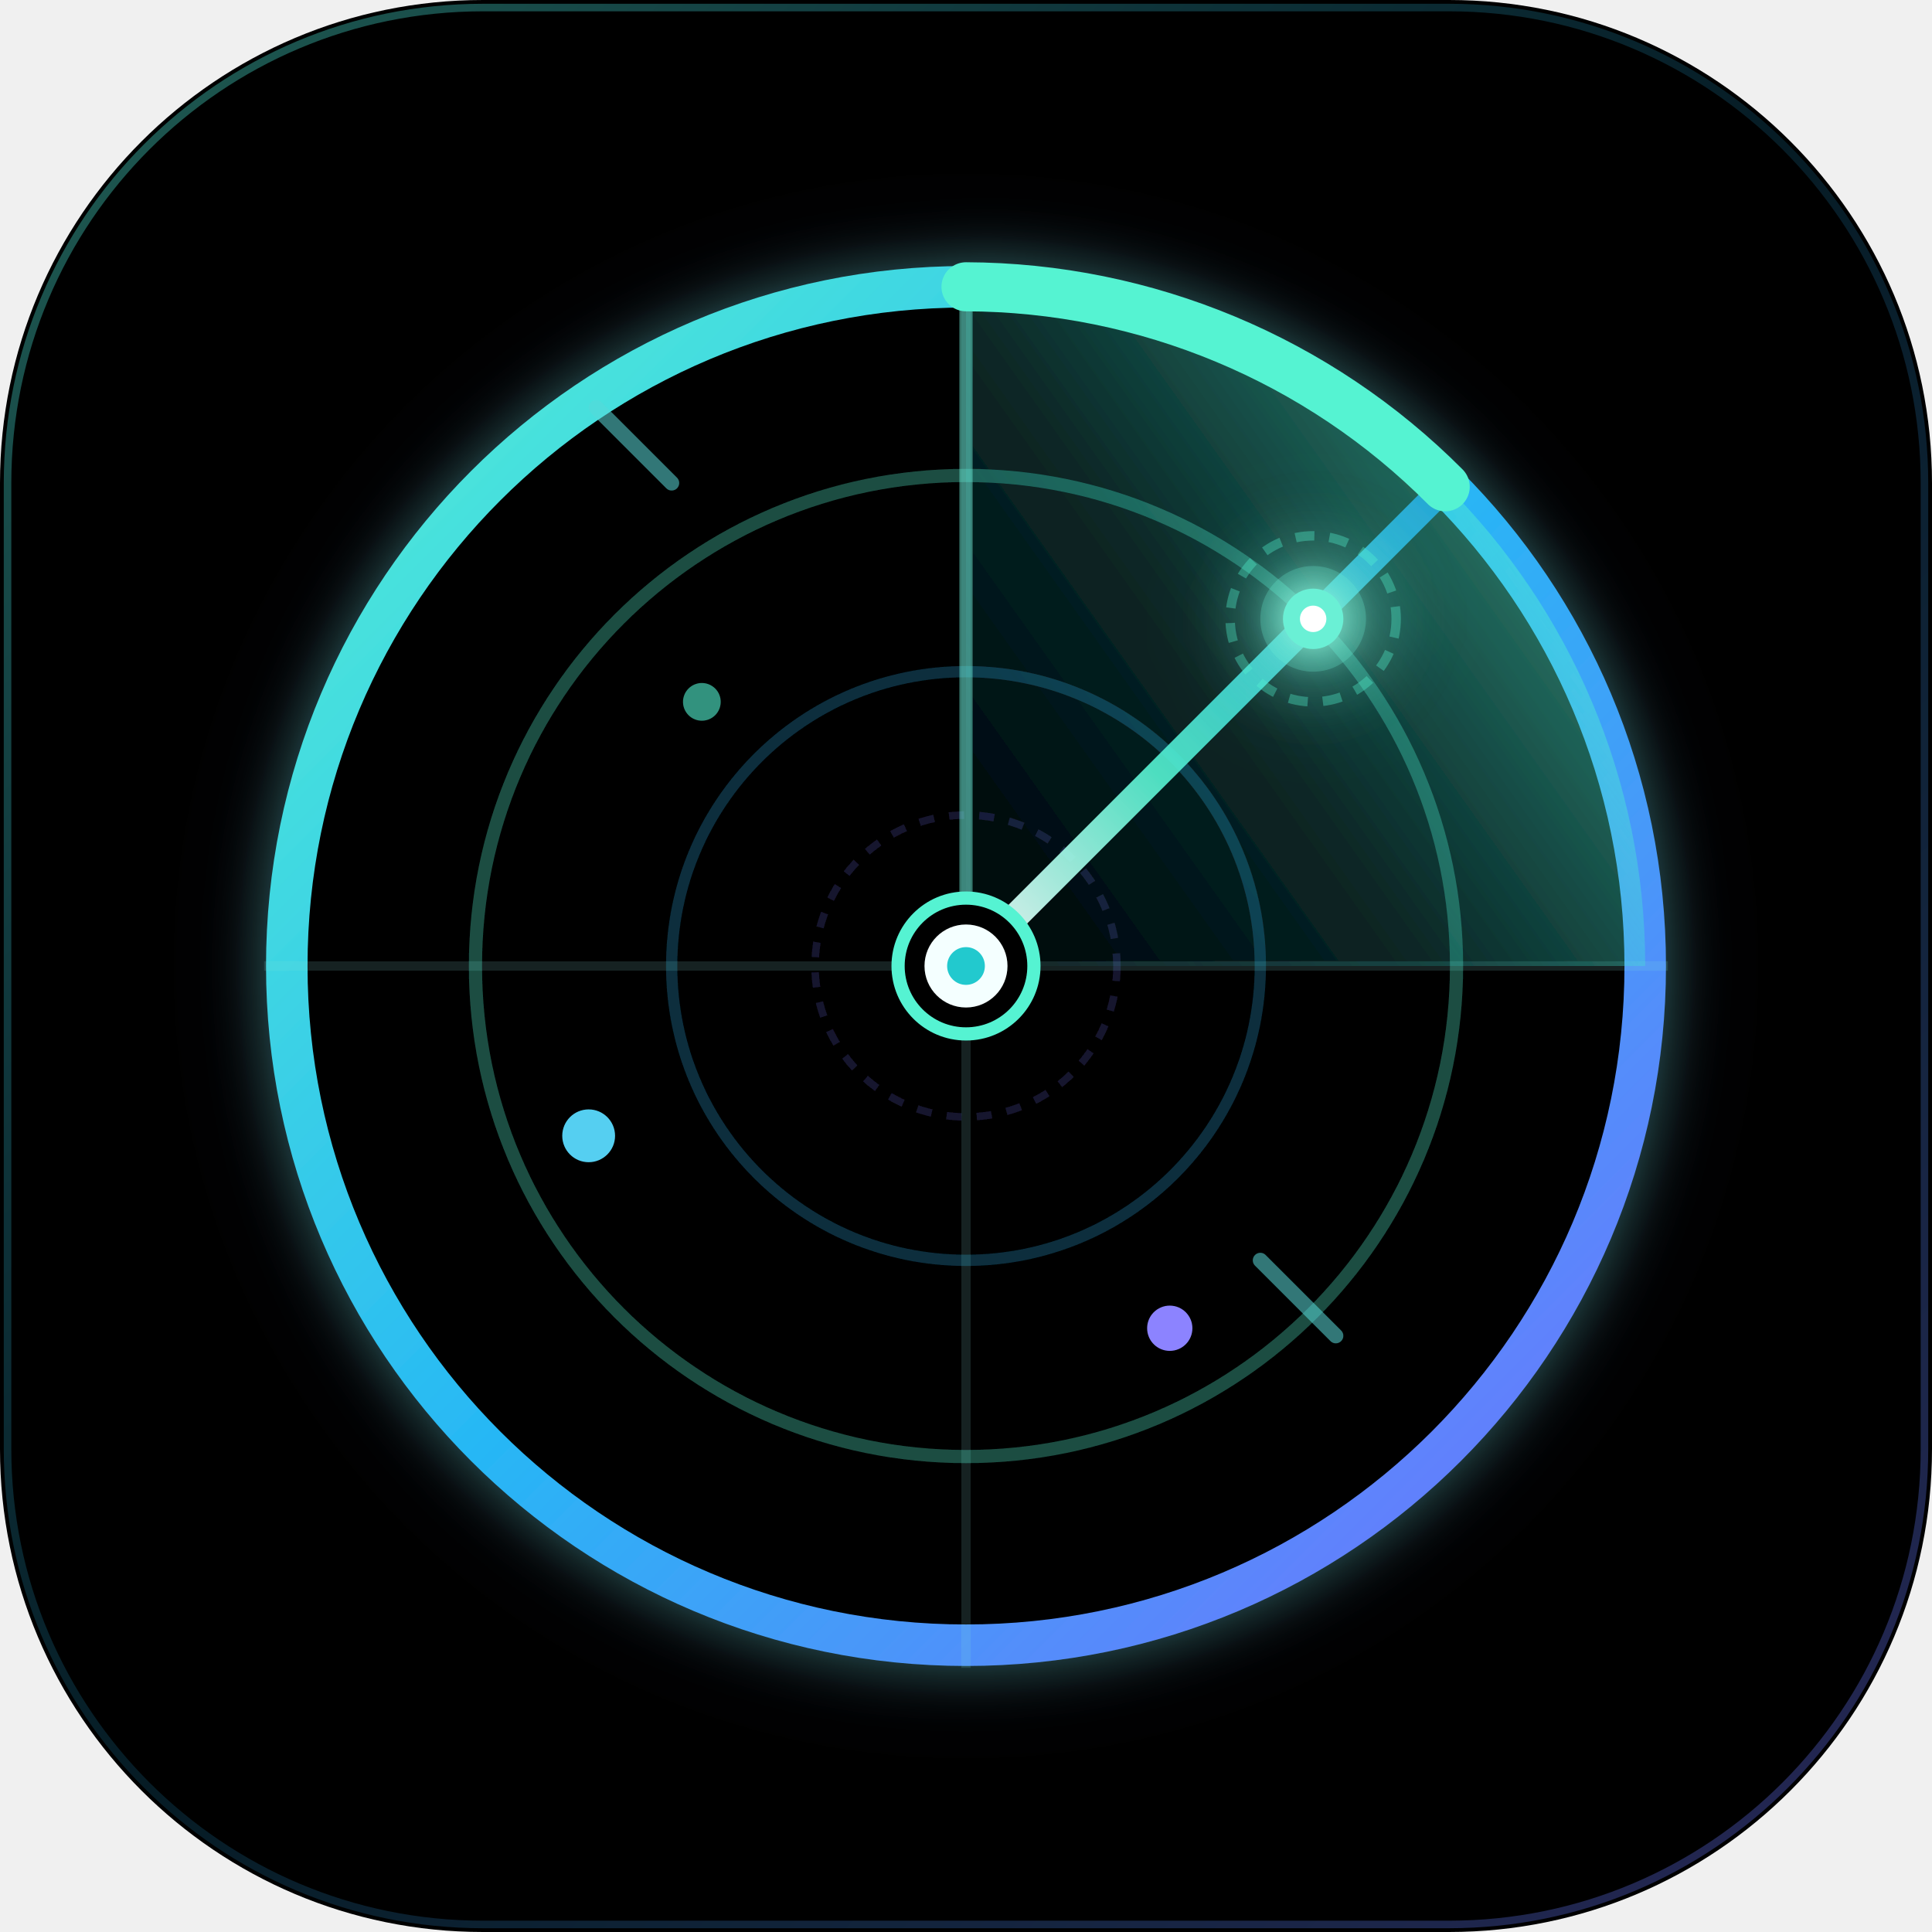
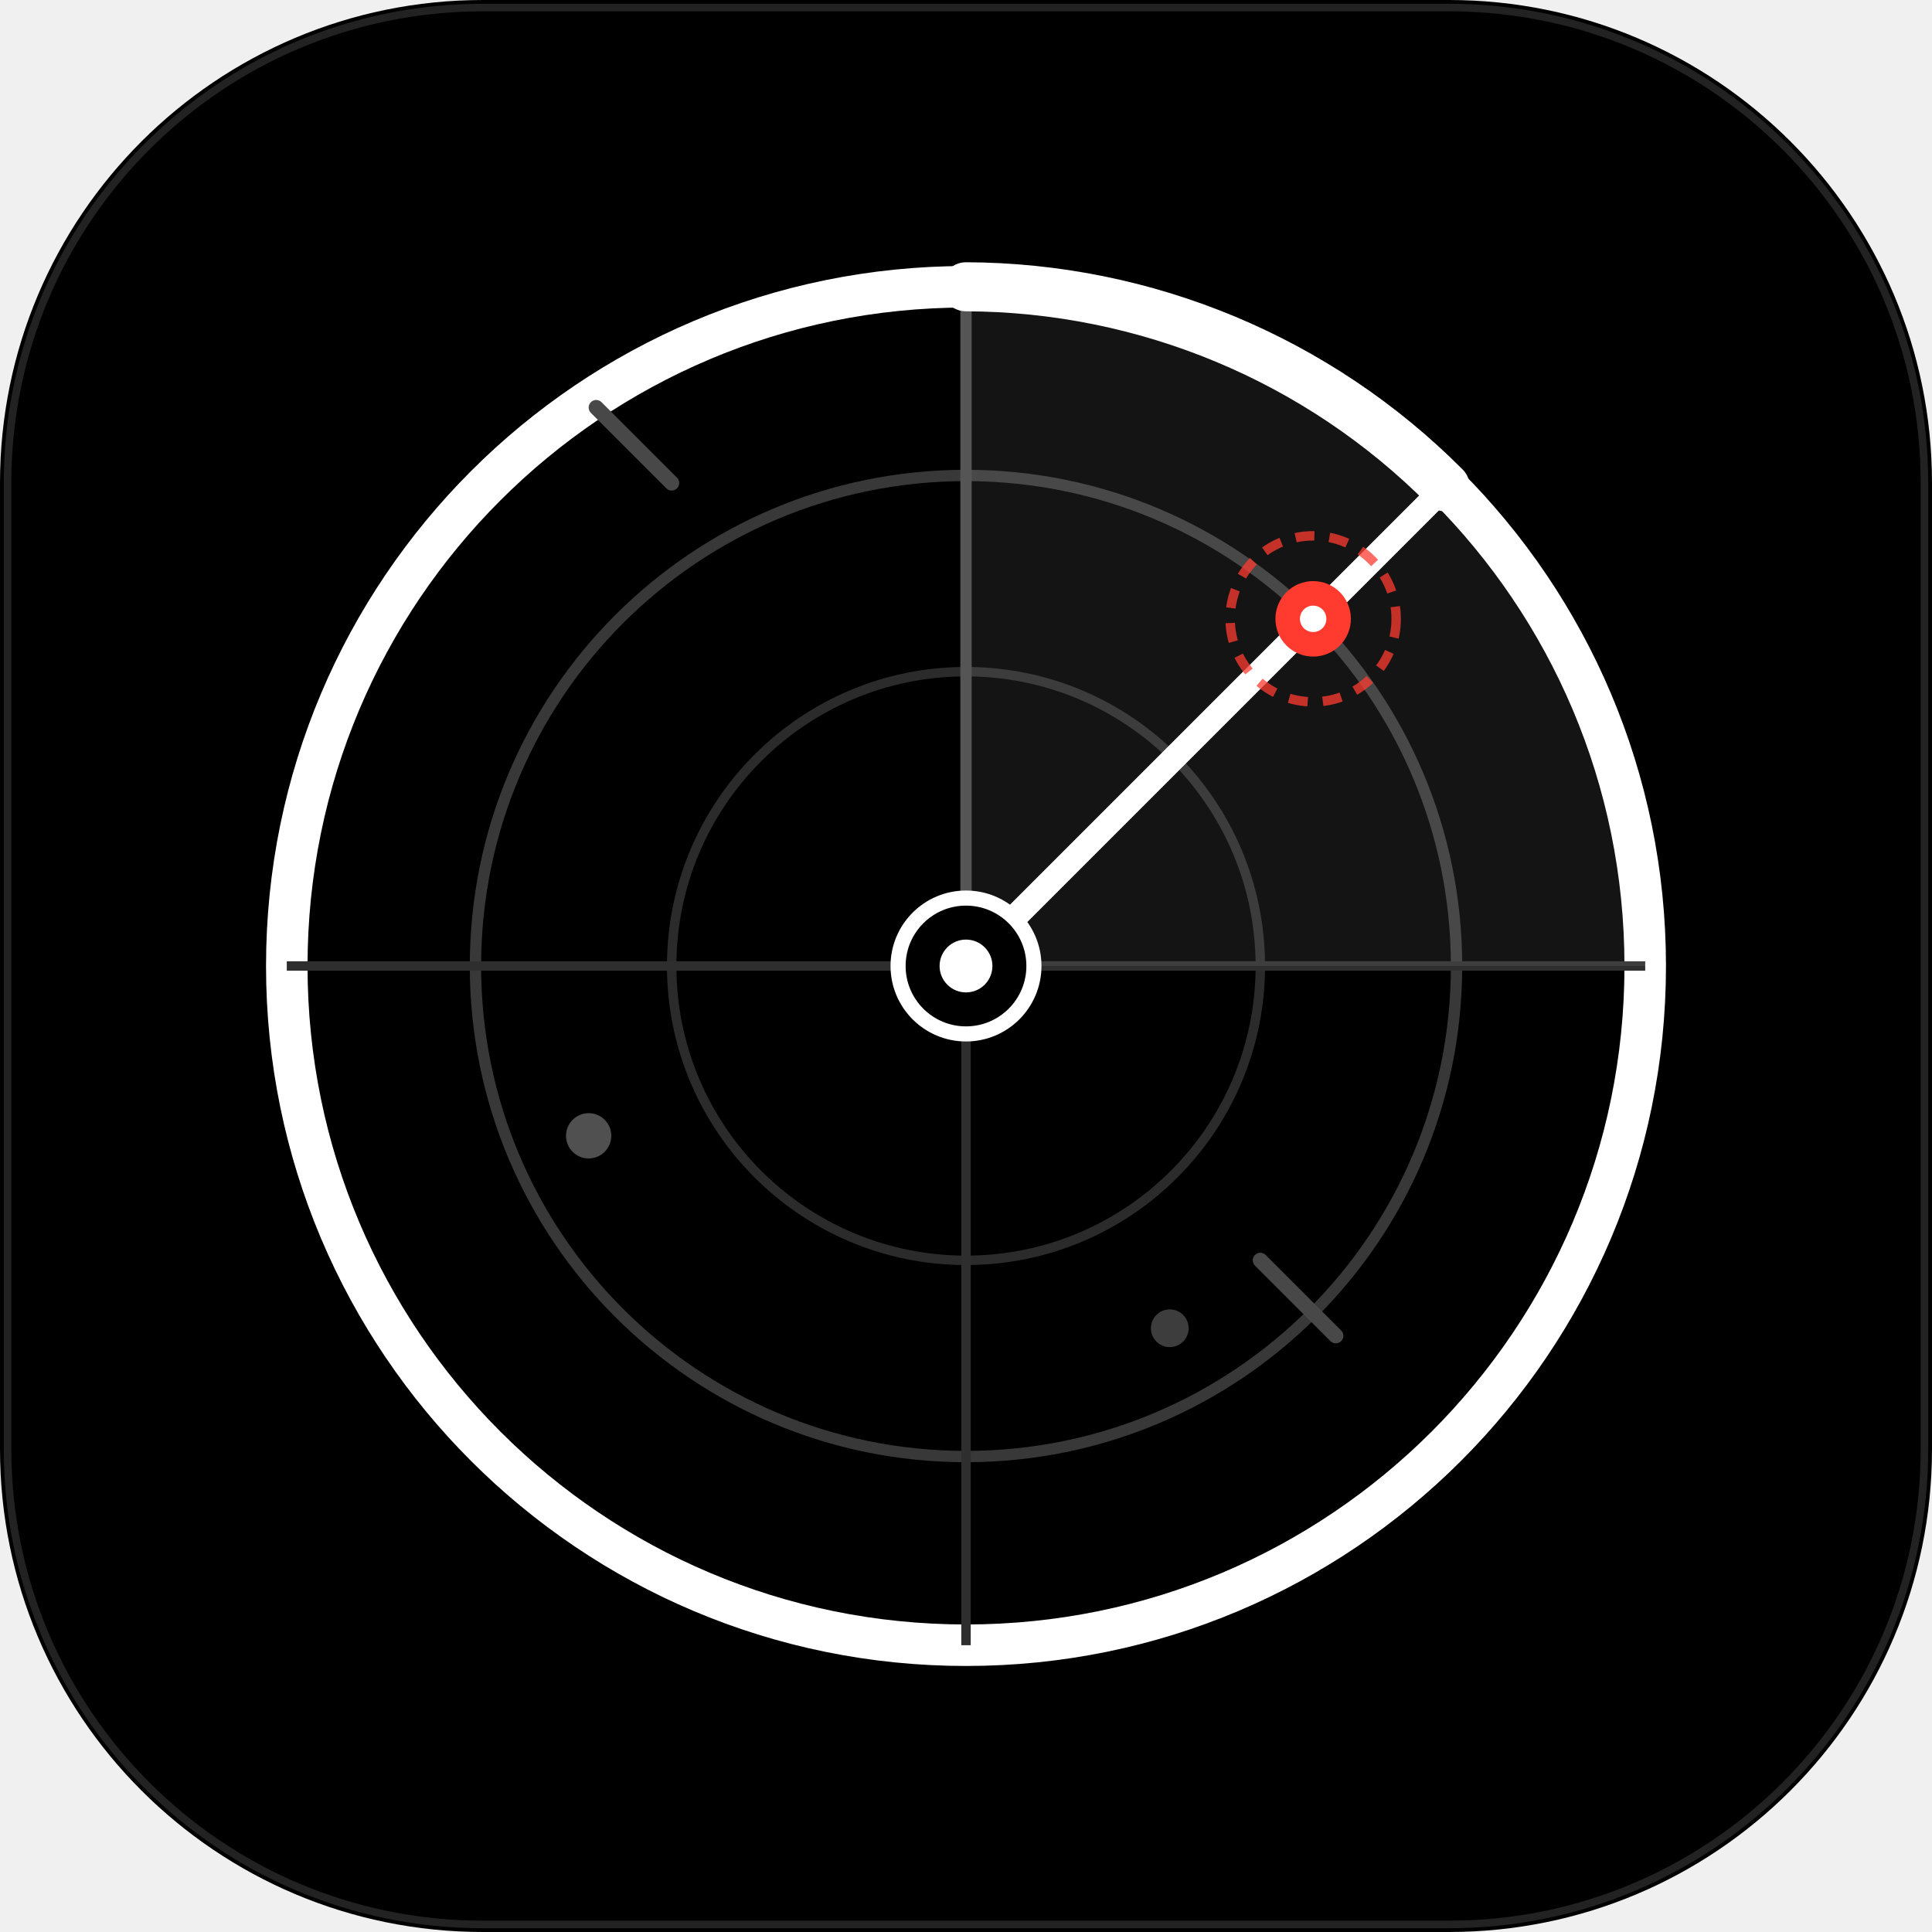
<svg xmlns="http://www.w3.org/2000/svg" viewBox="0 0 512 512" width="100%" height="100%">
-   <defs>
-     <radialGradient id="sq-holo-bg" cx="256" cy="256" r="240" gradientUnits="userSpaceOnUse">
-       <stop offset="0%" stop-color="#27B7F5" stop-opacity="0.22" />
-       <stop offset="50%" stop-color="#786BFF" stop-opacity="0.09" />
-       <stop offset="100%" stop-color="#000000" stop-opacity="0" />
-     </radialGradient>
-     <linearGradient id="sq-signal" x1="74" y1="74" x2="438" y2="438" gradientUnits="userSpaceOnUse">
-       <stop offset="0%" stop-color="#55F3D2" />
-       <stop offset="50%" stop-color="#27B7F5" />
-       <stop offset="100%" stop-color="#786BFF" />
-     </linearGradient>
-     <linearGradient id="sq-dynamic-sweep" x1="256" y1="256" x2="436" y2="128" gradientUnits="userSpaceOnUse">
-       <stop offset="0%" stop-color="#27B7F5" stop-opacity="0.02" />
-       <stop offset="45%" stop-color="#2CD8D0" stop-opacity="0.18" />
-       <stop offset="85%" stop-color="#55F3D2" stop-opacity="0.48" />
-       <stop offset="100%" stop-color="#55F3D2" stop-opacity="0.65" />
-     </linearGradient>
-     <linearGradient id="sq-lead-ray" x1="256" y1="256" x2="383" y2="129" gradientUnits="userSpaceOnUse">
-       <stop offset="0%" stop-color="#FFFFFF" stop-opacity="0.95" />
-       <stop offset="40%" stop-color="#55F3D2" stop-opacity="0.9" />
-       <stop offset="100%" stop-color="#27B7F5" stop-opacity="0.8" />
-     </linearGradient>
-     <linearGradient id="sq-rim" x1="0%" y1="0%" x2="100%" y2="100%">
-       <stop offset="0%" stop-color="#55F3D2" stop-opacity="0.4" />
-       <stop offset="50%" stop-color="#27B7F5" stop-opacity="0.15" />
-       <stop offset="100%" stop-color="#786BFF" stop-opacity="0.35" />
-     </linearGradient>
-     <filter id="sq-lens-glow" x="-20%" y="-20%" width="140%" height="140%">
-       <feGaussianBlur stdDeviation="8" result="soft-blur" />
-       <feColorMatrix in="soft-blur" type="matrix" values="0 0 0 0 0.18  0 0 0 0 0.88  0 0 0 0 0.94  0 0 0 0.40 0" result="colored" />
-       <feMerge>
-         <feMergeNode in="colored" />
-         <feMergeNode in="SourceGraphic" />
-       </feMerge>
-     </filter>
-     <filter id="sq-hit-flare" x="-50%" y="-50%" width="200%" height="200%">
-       <feGaussianBlur stdDeviation="5" result="b1" />
-       <feGaussianBlur stdDeviation="11" result="b2" />
-       <feMerge>
-         <feMergeNode in="b2" />
-         <feMergeNode in="b1" />
-         <feMergeNode in="SourceGraphic" />
-       </feMerge>
-     </filter>
-   </defs>
  <rect width="512" height="512" rx="128" fill="#000000" />
-   <rect x="2" y="2" width="508" height="508" rx="126" fill="none" stroke="url(#sq-rim)" stroke-width="2" />
-   <circle cx="256" cy="256" r="210" fill="url(#sq-holo-bg)" />
-   <g filter="url(#sq-lens-glow)">
-     <circle cx="256" cy="256" r="180" stroke="url(#sq-signal)" stroke-width="11" />
-     <circle cx="256" cy="256" r="130" stroke="#55F3D2" stroke-opacity="0.32" stroke-width="3.5" />
-     <circle cx="256" cy="256" r="78" stroke="#27B7F5" stroke-opacity="0.25" stroke-width="3" />
-     <circle cx="256" cy="256" r="40" stroke="#786BFF" stroke-opacity="0.18" stroke-width="2" stroke-dasharray="4 4" />
-     <path d="M256 70V442M70 256H442" stroke="#78DCD9" stroke-opacity="0.16" stroke-width="2.5" />
-     <path d="M158 108L178 128M334 334L354 354" stroke="#58D9D8" stroke-opacity="0.55" stroke-width="4" stroke-linecap="round" />
-     <path d="M256 256 L256 76 A180 180 0 0 1 436 256 Z" fill="url(#sq-dynamic-sweep)" />
-     <path d="M256 256 L256 76" stroke="#6BEBD6" stroke-opacity="0.5" stroke-width="3.5" stroke-linecap="round" />
-     <path d="M256 256 L383 129" stroke="url(#sq-lead-ray)" stroke-width="7" stroke-linecap="round" />
-     <path d="M256 76 A180 180 0 0 1 383 129" fill="none" stroke="#55F3D2" stroke-width="13" stroke-linecap="round" />
-     <circle cx="256" cy="256" r="18" fill="#000000" stroke="#55F3D2" stroke-width="3.5" />
-     <circle cx="256" cy="256" r="11" fill="#F4FFFF" />
-     <circle cx="256" cy="256" r="5" fill="#20C9CE" />
-     <circle cx="156" cy="301" r="7" fill="#55CFF1" />
-     <circle cx="310" cy="352" r="6" fill="#8C83FF" />
-     <circle cx="186" cy="186" r="5" fill="#55F3D2" opacity="0.6" />
-   </g>
-   <g transform="translate(348, 164)" filter="url(#sq-hit-flare)">
-     <circle cx="0" cy="0" r="22" fill="none" stroke="#55F3D2" stroke-opacity="0.35" stroke-width="2.5" stroke-dasharray="5 4" />
-     <circle cx="0" cy="0" r="14" fill="#6AF0D5" fill-opacity="0.25" />
-     <circle cx="0" cy="0" r="8" fill="#6AF0D5" />
+   <rect x="2" y="2" width="508" height="508" rx="126" fill="none" stroke="#222222" stroke-width="2" />
+   <circle cx="256" cy="256" r="180" stroke="#FFFFFF" stroke-width="11" fill="none" />
+   <circle cx="256" cy="256" r="130" stroke="#383838" stroke-width="3" fill="none" />
+   <circle cx="256" cy="256" r="78" stroke="#2B2B2B" stroke-width="2.5" fill="none" />
+   <path d="M256 76V436M76 256H436" stroke="#2E2E2E" stroke-width="2.5" />
+   <path d="M158 108L178 128M334 334L354 354" stroke="#484848" stroke-width="4" stroke-linecap="round" />
+   <path d="M256 256 L256 76 A180 180 0 0 1 436 256 Z" fill="#FFFFFF" fill-opacity="0.08" />
+   <path d="M256 256 L256 76" stroke="#555555" stroke-width="3" stroke-linecap="round" />
+   <path d="M256 256 L383 129" stroke="#FFFFFF" stroke-width="6.5" stroke-linecap="round" />
+   <path d="M256 76 A180 180 0 0 1 383 129" stroke="#FFFFFF" stroke-width="13" stroke-linecap="round" fill="none" />
+   <circle cx="256" cy="256" r="18" fill="#000000" stroke="#FFFFFF" stroke-width="4" />
+   <circle cx="256" cy="256" r="7" fill="#FFFFFF" />
+   <circle cx="156" cy="301" r="6" fill="#505050" />
+   <circle cx="310" cy="352" r="5" fill="#3D3D3D" />
+   <g transform="translate(348, 164)">
+     <circle cx="0" cy="0" r="22" fill="none" stroke="#FF3B30" stroke-width="2.5" stroke-dasharray="5 4" opacity="0.75" />
+     <circle cx="0" cy="0" r="10" fill="#FF3B30" />
    <circle cx="0" cy="0" r="3.5" fill="#FFFFFF" />
  </g>
</svg>
